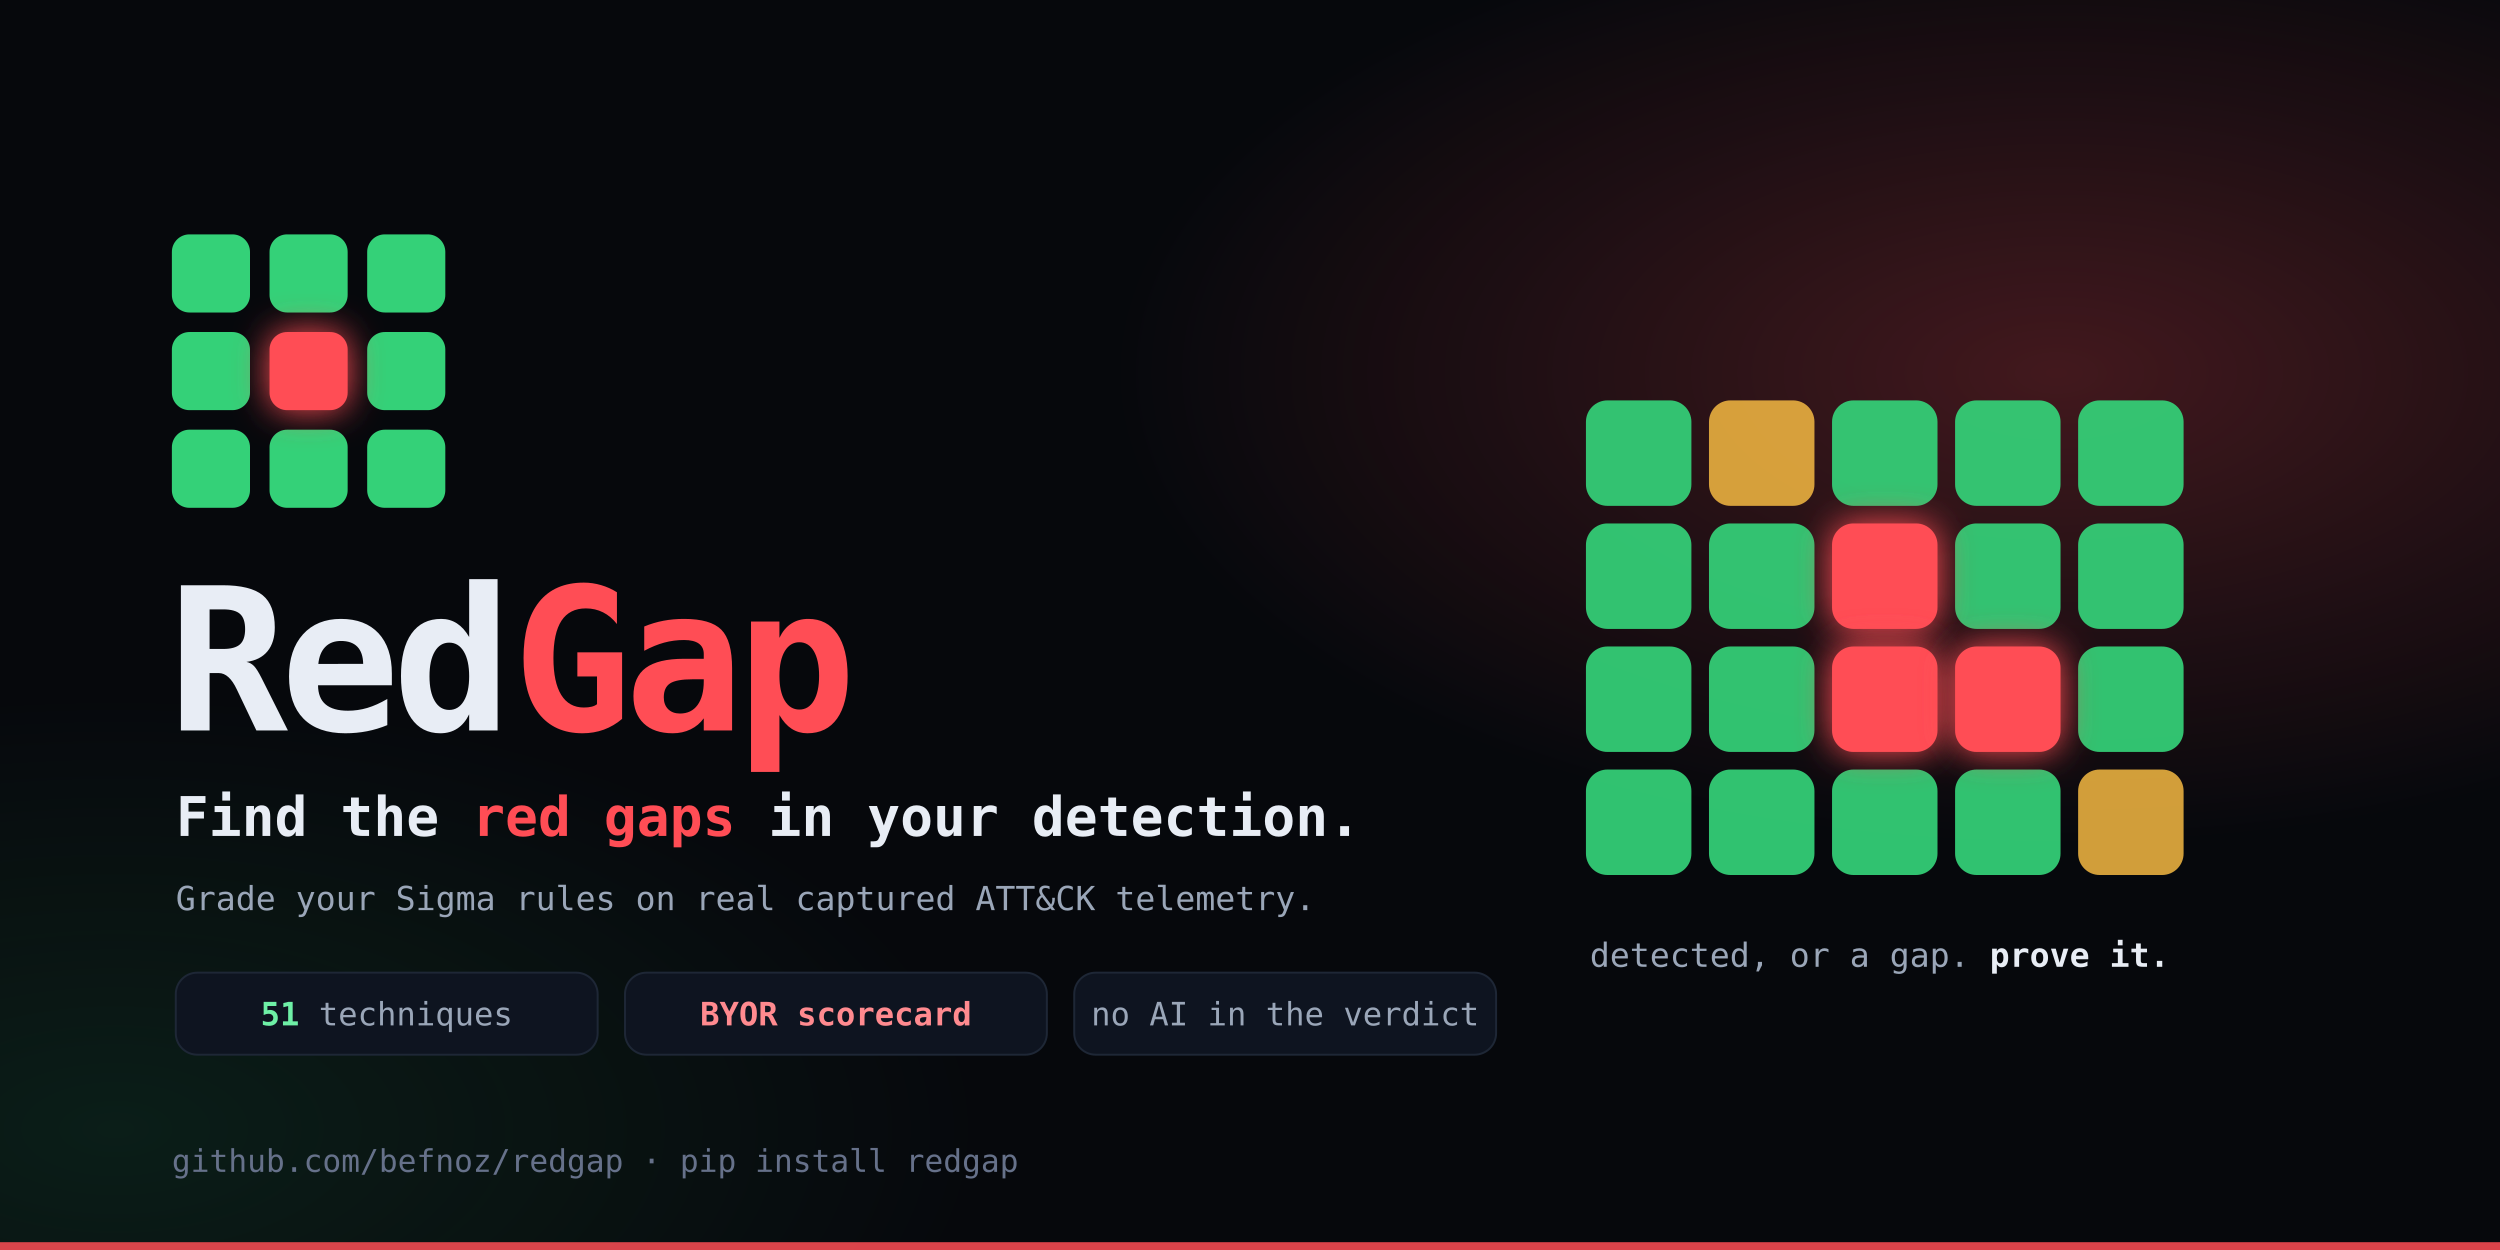
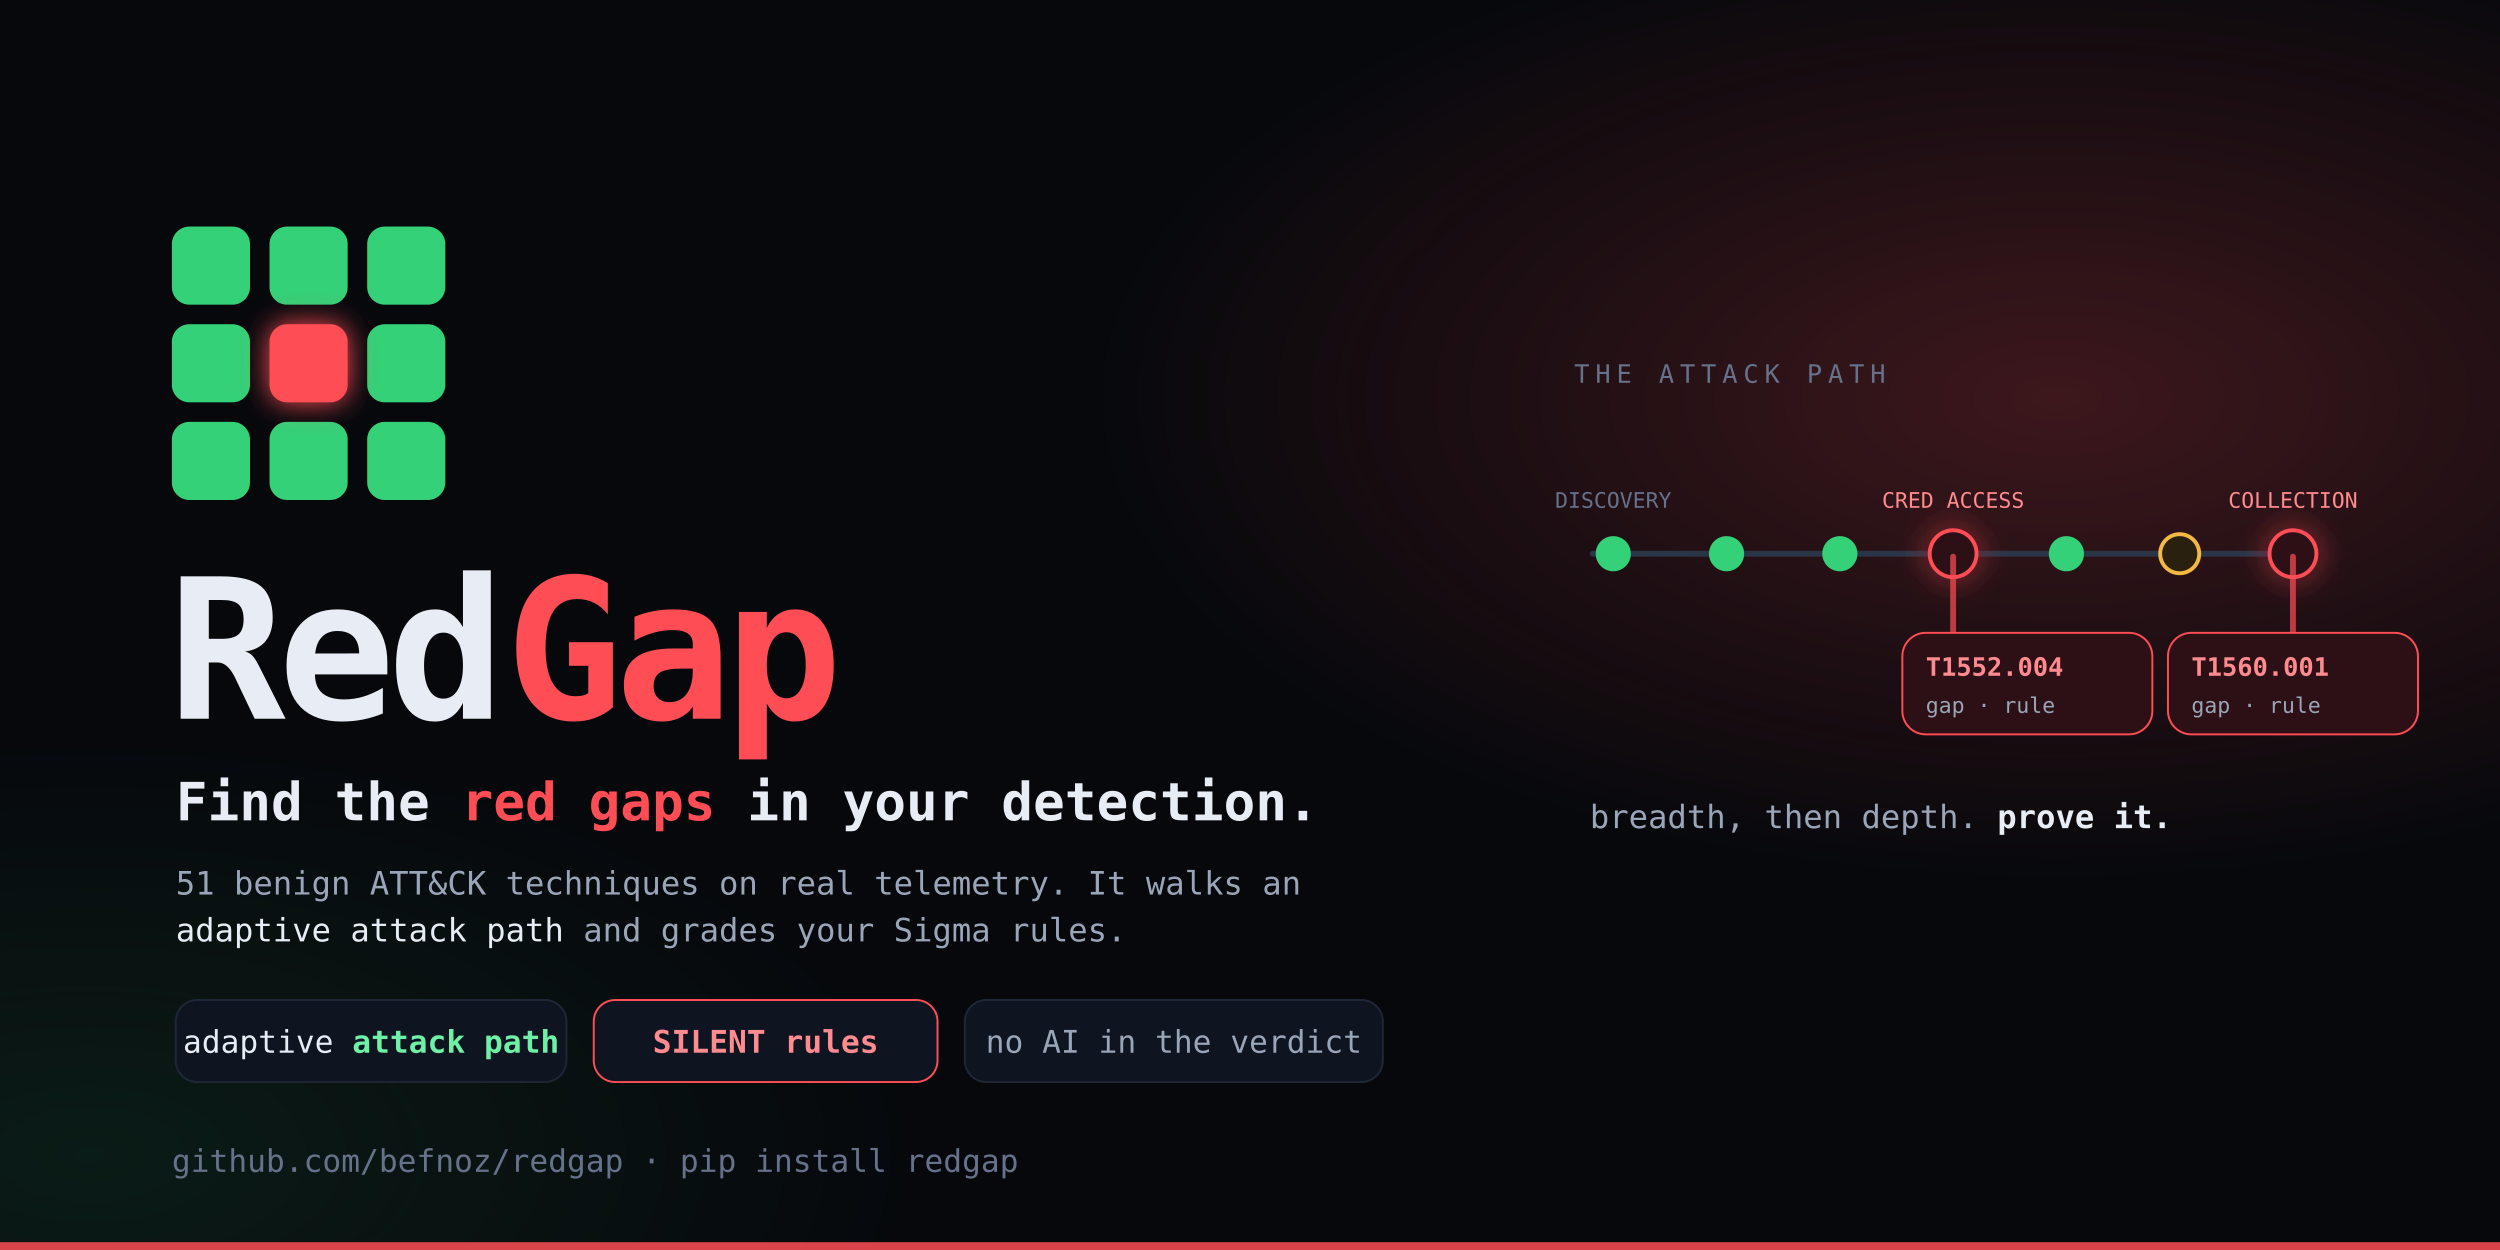
<svg xmlns="http://www.w3.org/2000/svg" viewBox="0 0 1280 640" font-family="ui-monospace, 'JetBrains Mono', 'Cascadia Code', Menlo, Consolas, monospace">
  <defs>
-     <radialGradient id="glowR" cx="82%" cy="30%" r="52%">
-       <stop offset="0%" stop-color="#ff4d55" stop-opacity="0.24" />
+     <radialGradient id="glowR" cx="82%" cy="32%" r="54%">
+       <stop offset="0%" stop-color="#ff4d55" stop-opacity="0.22" />
      <stop offset="72%" stop-color="#ff4d55" stop-opacity="0" />
    </radialGradient>
-     <radialGradient id="glowG" cx="5%" cy="90%" r="48%">
-       <stop offset="0%" stop-color="#34d178" stop-opacity="0.11" />
+     <radialGradient id="glowG" cx="4%" cy="92%" r="46%">
+       <stop offset="0%" stop-color="#34d178" stop-opacity="0.10" />
      <stop offset="72%" stop-color="#34d178" stop-opacity="0" />
    </radialGradient>
-     <filter id="soft" x="-60%" y="-60%" width="220%" height="220%">
-       <feGaussianBlur stdDeviation="9" />
+     <filter id="soft" x="-80%" y="-80%" width="260%" height="260%">
+       <feGaussianBlur stdDeviation="7" />
    </filter>
  </defs>
  <rect width="1280" height="640" fill="#06080c" />
  <rect width="1280" height="640" fill="url(#glowR)" />
  <rect width="1280" height="640" fill="url(#glowG)" />
  <rect x="0" y="636" width="1280" height="4" fill="#ff4d55" opacity="0.85" />
-   <g transform="translate(88,120)">
-     <g>
-       <g fill="#34d178">
-         <rect x="0" y="0" width="40" height="40" rx="9" />
-         <rect x="50" y="0" width="40" height="40" rx="9" />
-         <rect x="100" y="0" width="40" height="40" rx="9" />
-         <rect x="0" y="50" width="40" height="40" rx="9" />
-         <rect x="100" y="50" width="40" height="40" rx="9" />
-         <rect x="0" y="100" width="40" height="40" rx="9" />
-         <rect x="50" y="100" width="40" height="40" rx="9" />
-         <rect x="100" y="100" width="40" height="40" rx="9" />
-       </g>
-       <rect x="50" y="50" width="40" height="40" rx="9" fill="#ff4d55" filter="url(#soft)" />
-       <rect x="50" y="50" width="40" height="40" rx="9" fill="#ff4d55" />
+   <g transform="translate(88,116)">
+     <g fill="#34d178">
+       <rect x="0" y="0" width="40" height="40" rx="9" />
+       <rect x="50" y="0" width="40" height="40" rx="9" />
+       <rect x="100" y="0" width="40" height="40" rx="9" />
+       <rect x="0" y="50" width="40" height="40" rx="9" />
+       <rect x="100" y="50" width="40" height="40" rx="9" />
+       <rect x="0" y="100" width="40" height="40" rx="9" />
+       <rect x="50" y="100" width="40" height="40" rx="9" />
+       <rect x="100" y="100" width="40" height="40" rx="9" />
+     </g>
+     <rect x="50" y="50" width="40" height="40" rx="9" fill="#ff4d55" filter="url(#soft)" />
+     <rect x="50" y="50" width="40" height="40" rx="9" fill="#ff4d55" />
+   </g>
+   <text x="86" y="368" font-size="100" font-weight="700" letter-spacing="-4" fill="#e8edf5">Red<tspan fill="#ff4d55">Gap</tspan>
+   </text>
+   <text x="90" y="420" font-size="27" font-weight="600" fill="#e8edf5">Find the <tspan fill="#ff4d55">red gaps</tspan> in your detection.</text>
+   <text x="90" y="458" font-size="16.5" fill="#9aa6b8">51 benign ATT&amp;CK techniques on real telemetry. It walks an</text>
+   <text x="90" y="482" font-size="16.5" fill="#9aa6b8">
+     <tspan fill="#e8edf5">adaptive attack path</tspan> and grades your Sigma rules.</text>
+   <g font-size="16" text-anchor="middle">
+     <g transform="translate(90,512)">
+       <rect width="200" height="42" rx="11" fill="#0e1420" stroke="#1e2736" />
+       <text x="100" y="27" fill="#e8edf5">adaptive <tspan fill="#6ef0a6" font-weight="700">attack path</tspan>
+       </text>
+     </g>
+     <g transform="translate(304,512)">
+       <rect width="176" height="42" rx="11" fill="#0e1420" stroke="#ff4d55" />
+       <text x="88" y="27" fill="#ff8a8f" font-weight="700">SILENT rules</text>
+     </g>
+     <g transform="translate(494,512)">
+       <rect width="214" height="42" rx="11" fill="#0e1420" stroke="#1e2736" />
+       <text x="107" y="27" fill="#9aa6b8">no AI in the verdict</text>
    </g>
  </g>
-   <text x="86" y="374" font-size="102" font-weight="700" letter-spacing="-4" fill="#e8edf5">Red<tspan fill="#ff4d55">Gap</tspan>
-   </text>
-   <text x="90" y="428" font-size="28" font-weight="600" fill="#e8edf5">Find the <tspan fill="#ff4d55">red gaps</tspan> in your detection.</text>
-   <text x="90" y="466" font-size="17" fill="#9aa6b8">Grade your Sigma rules on real captured ATT&amp;CK telemetry.</text>
-   <g font-size="16.5" text-anchor="middle">
-     <g transform="translate(90,498)">
-       <rect width="216" height="42" rx="11" fill="#0e1420" stroke="#1e2736" />
-       <text x="108" y="27" fill="#9aa6b8">
-         <tspan fill="#6ef0a6" font-weight="700">51</tspan> techniques</text>
+   <g transform="translate(806,196)">
+     <text x="0" y="0" font-size="13" letter-spacing="3" fill="#66718a">THE ATTACK PATH</text>
+     <rect x="8" y="86" width="360" height="3" rx="1.5" fill="#2a3547" />
+     <g>
+       <circle cx="20" cy="87.5" r="9" fill="#34d178" />
+       <circle cx="78" cy="87.5" r="9" fill="#34d178" />
+       <circle cx="136" cy="87.5" r="9" fill="#34d178" />
+       <circle cx="194" cy="87.5" r="12" fill="#2c1015" stroke="#ff4d55" stroke-width="2" filter="url(#soft)" />
+       <circle cx="194" cy="87.5" r="12" fill="#2c1015" stroke="#ff4d55" stroke-width="2" />
+       <circle cx="252" cy="87.5" r="9" fill="#34d178" />
+       <circle cx="310" cy="87.5" r="10" fill="#2a2010" stroke="#f4b942" stroke-width="2" />
+       <circle cx="368" cy="87.5" r="12" fill="#2c1015" stroke="#ff4d55" stroke-width="2" filter="url(#soft)" />
+       <circle cx="368" cy="87.5" r="12" fill="#2c1015" stroke="#ff4d55" stroke-width="2" />
    </g>
-     <g transform="translate(320,498)">
-       <rect width="216" height="42" rx="11" fill="#0e1420" stroke="#1e2736" />
-       <text x="108" y="27" fill="#ff8a8f" font-weight="700">BYOR scorecard</text>
+     <g font-size="11" fill="#66718a" text-anchor="middle">
+       <text x="20" y="64">DISCOVERY</text>
+       <text x="194" y="64" fill="#ff8a8f">CRED ACCESS</text>
+       <text x="368" y="64" fill="#ff8a8f">COLLECTION</text>
    </g>
-     <g transform="translate(550,498)">
-       <rect width="216" height="42" rx="11" fill="#0e1420" stroke="#1e2736" />
-       <text x="108" y="27" fill="#9aa6b8">no AI in the verdict</text>
+     <g>
+       <rect x="168" y="112" width="52" height="3" rx="1.5" fill="#ff4d55" opacity="0.7" transform="rotate(90 194 113.5)" />
+       <rect x="168" y="128" width="128" height="52" rx="12" fill="#2c1015" stroke="#ff4d55" />
+       <text x="180" y="150" font-size="13" font-weight="700" fill="#ff8a8f">T1552.004</text>
+       <text x="180" y="169" font-size="11" fill="#9aa6b8">gap · rule</text>
+       <rect x="342" y="112" width="52" height="3" rx="1.5" fill="#ff4d55" opacity="0.7" transform="rotate(90 368 113.5)" />
+       <rect x="304" y="128" width="128" height="52" rx="12" fill="#2c1015" stroke="#ff4d55" />
+       <text x="316" y="150" font-size="13" font-weight="700" fill="#ff8a8f">T1560.001</text>
+       <text x="316" y="169" font-size="11" fill="#9aa6b8">gap · rule</text>
    </g>
-   </g>
-   <g transform="translate(812,205)">
-     <g fill="#34d178" opacity="0.92">
-       <rect x="0" y="0" width="54" height="54" rx="11" />
-       <rect x="126" y="0" width="54" height="54" rx="11" />
-       <rect x="189" y="0" width="54" height="54" rx="11" />
-       <rect x="252" y="0" width="54" height="54" rx="11" />
-       <rect x="0" y="63" width="54" height="54" rx="11" />
-       <rect x="63" y="63" width="54" height="54" rx="11" />
-       <rect x="189" y="63" width="54" height="54" rx="11" />
-       <rect x="252" y="63" width="54" height="54" rx="11" />
-       <rect x="0" y="126" width="54" height="54" rx="11" />
-       <rect x="63" y="126" width="54" height="54" rx="11" />
-       <rect x="252" y="126" width="54" height="54" rx="11" />
-       <rect x="0" y="189" width="54" height="54" rx="11" />
-       <rect x="63" y="189" width="54" height="54" rx="11" />
-       <rect x="126" y="189" width="54" height="54" rx="11" />
-       <rect x="189" y="189" width="54" height="54" rx="11" />
-     </g>
-     <g fill="#f4b942" opacity="0.85">
-       <rect x="63" y="0" width="54" height="54" rx="11" />
-       <rect x="252" y="189" width="54" height="54" rx="11" />
-     </g>
-     <g fill="#ff4d55">
-       <rect x="126" y="63" width="54" height="54" rx="11" filter="url(#soft)" />
-       <rect x="126" y="63" width="54" height="54" rx="11" />
-       <rect x="126" y="126" width="54" height="54" rx="11" filter="url(#soft)" />
-       <rect x="126" y="126" width="54" height="54" rx="11" />
-       <rect x="189" y="126" width="54" height="54" rx="11" filter="url(#soft)" />
-       <rect x="189" y="126" width="54" height="54" rx="11" />
-     </g>
-     <text x="2" y="290" font-size="17" fill="#9aa6b8">detected, or a gap. <tspan fill="#e8edf5" font-weight="600">prove it.</tspan>
+     <text x="8" y="228" font-size="16.5" fill="#9aa6b8">breadth, then depth. <tspan fill="#e8edf5" font-weight="600">prove it.</tspan>
    </text>
  </g>
  <text x="88" y="600" font-size="16" fill="#66718a">github.com/befnoz/redgap   ·   pip install redgap</text>
</svg>
